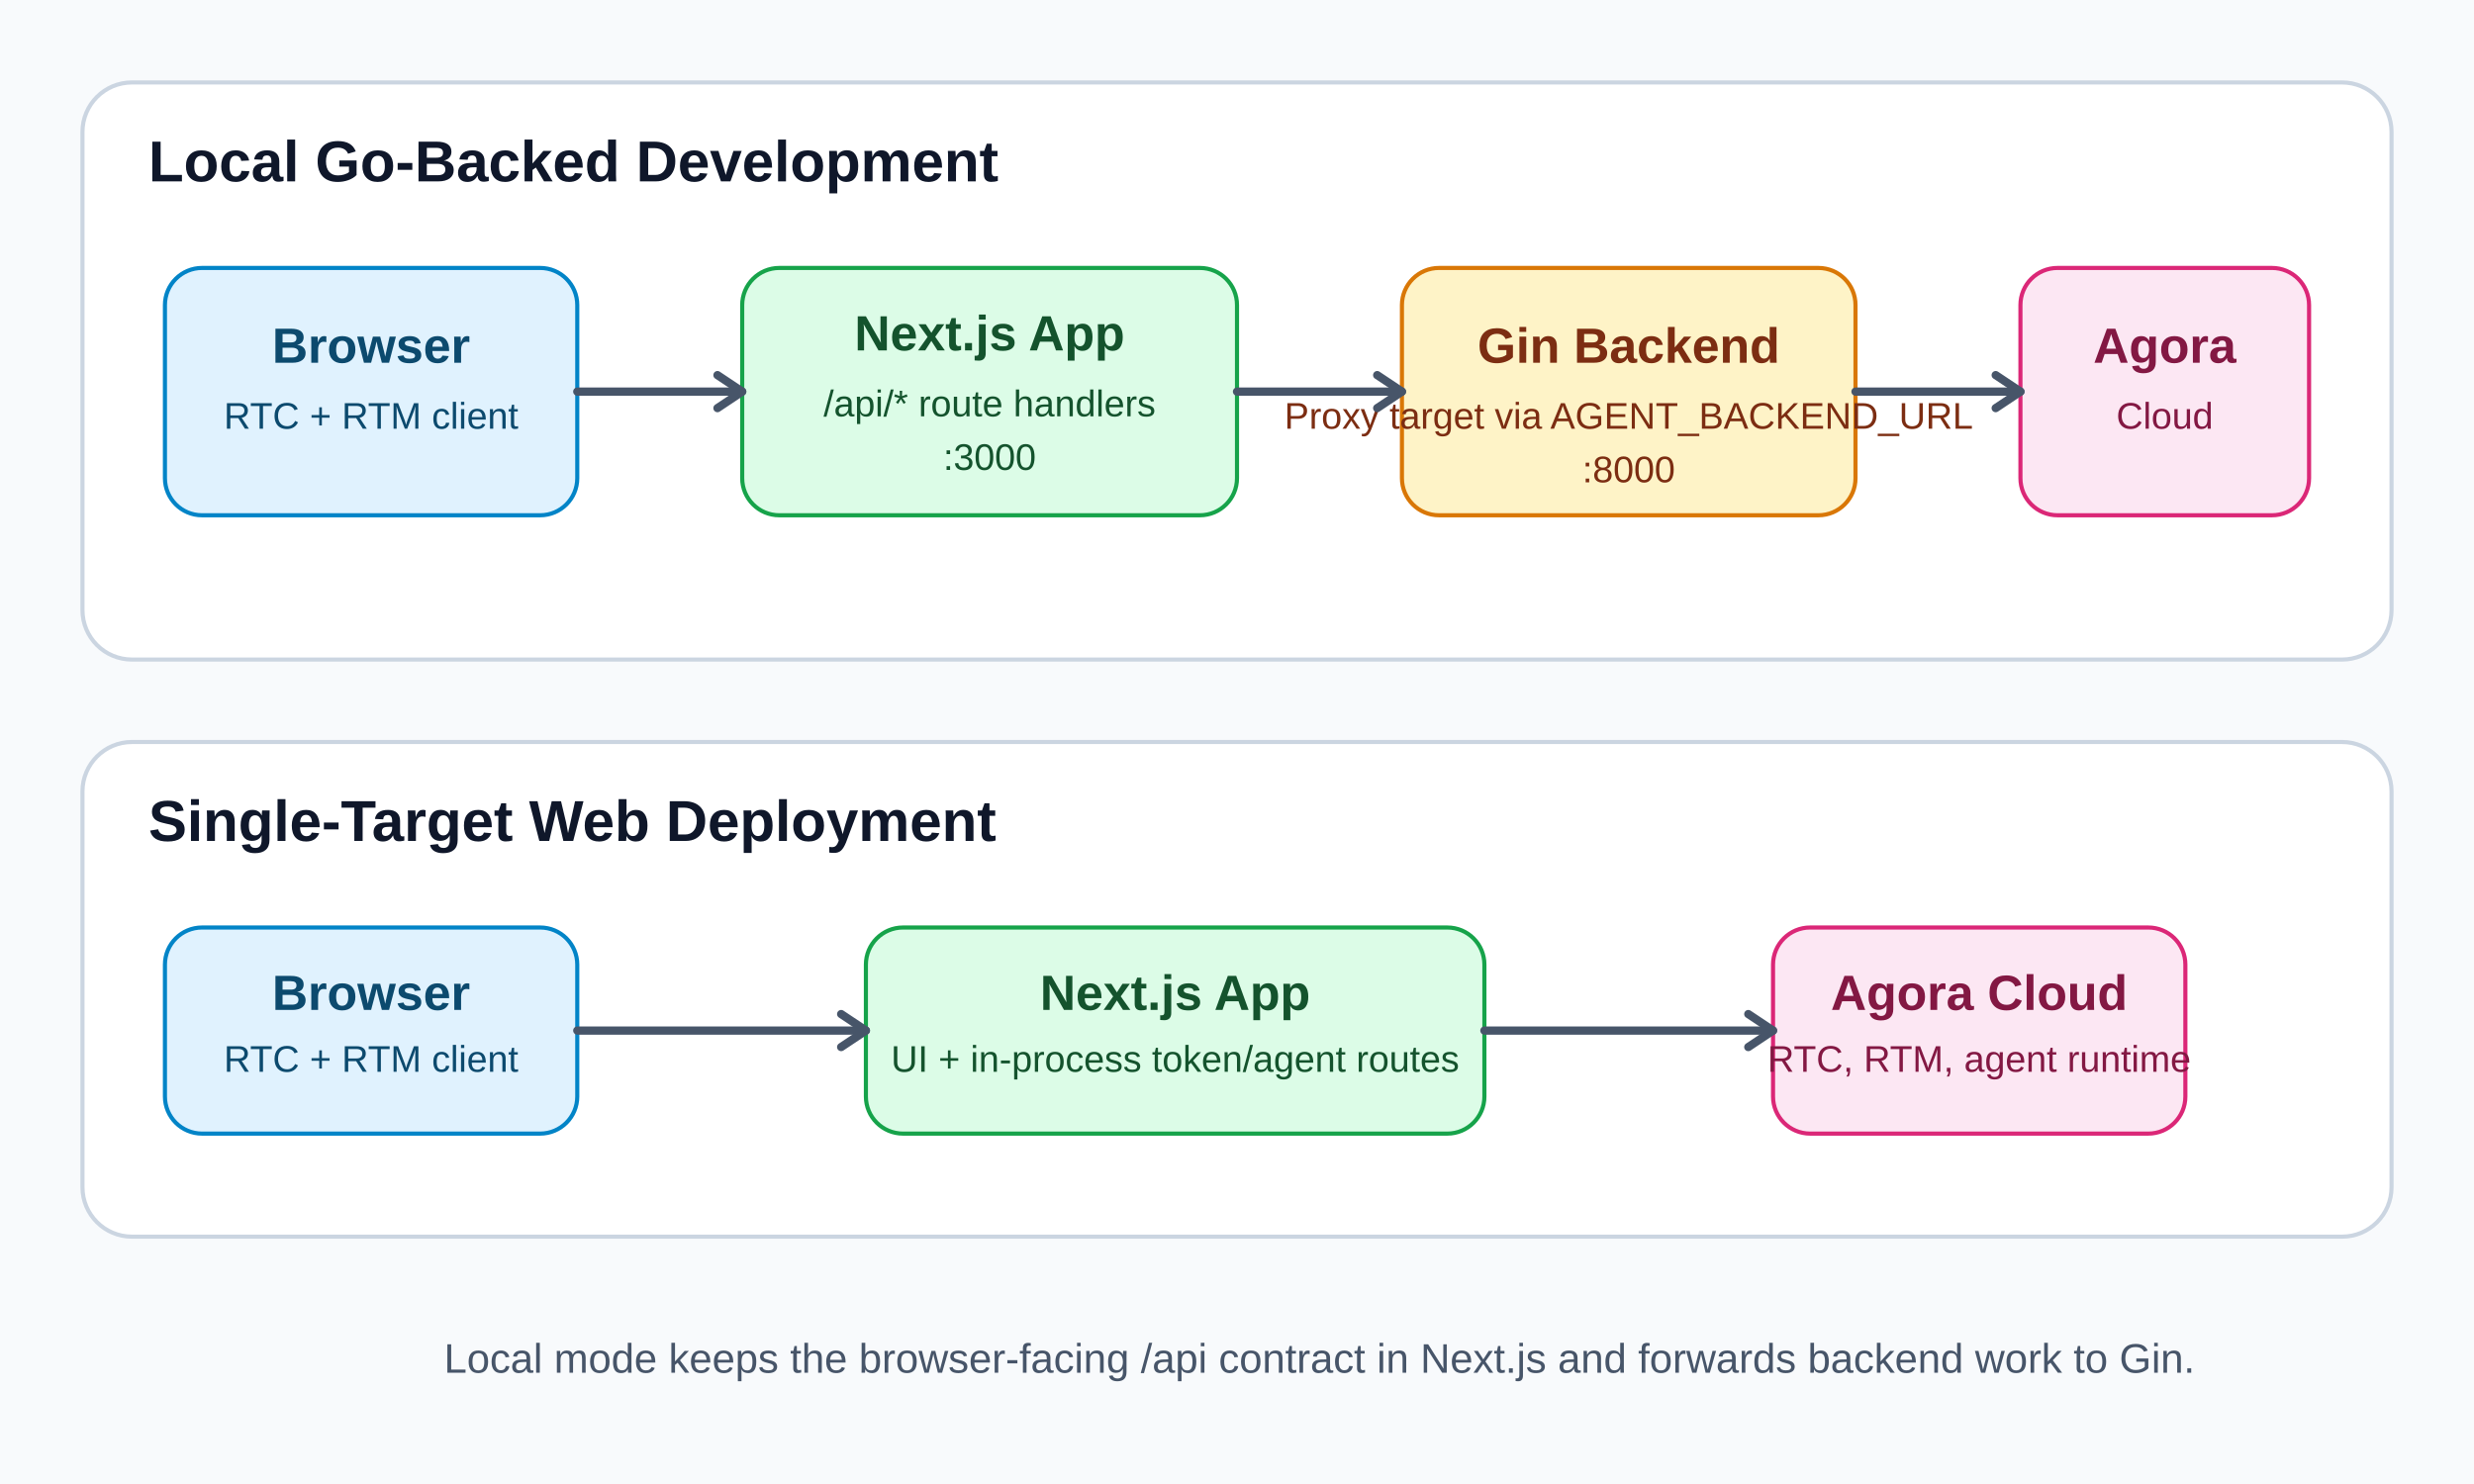
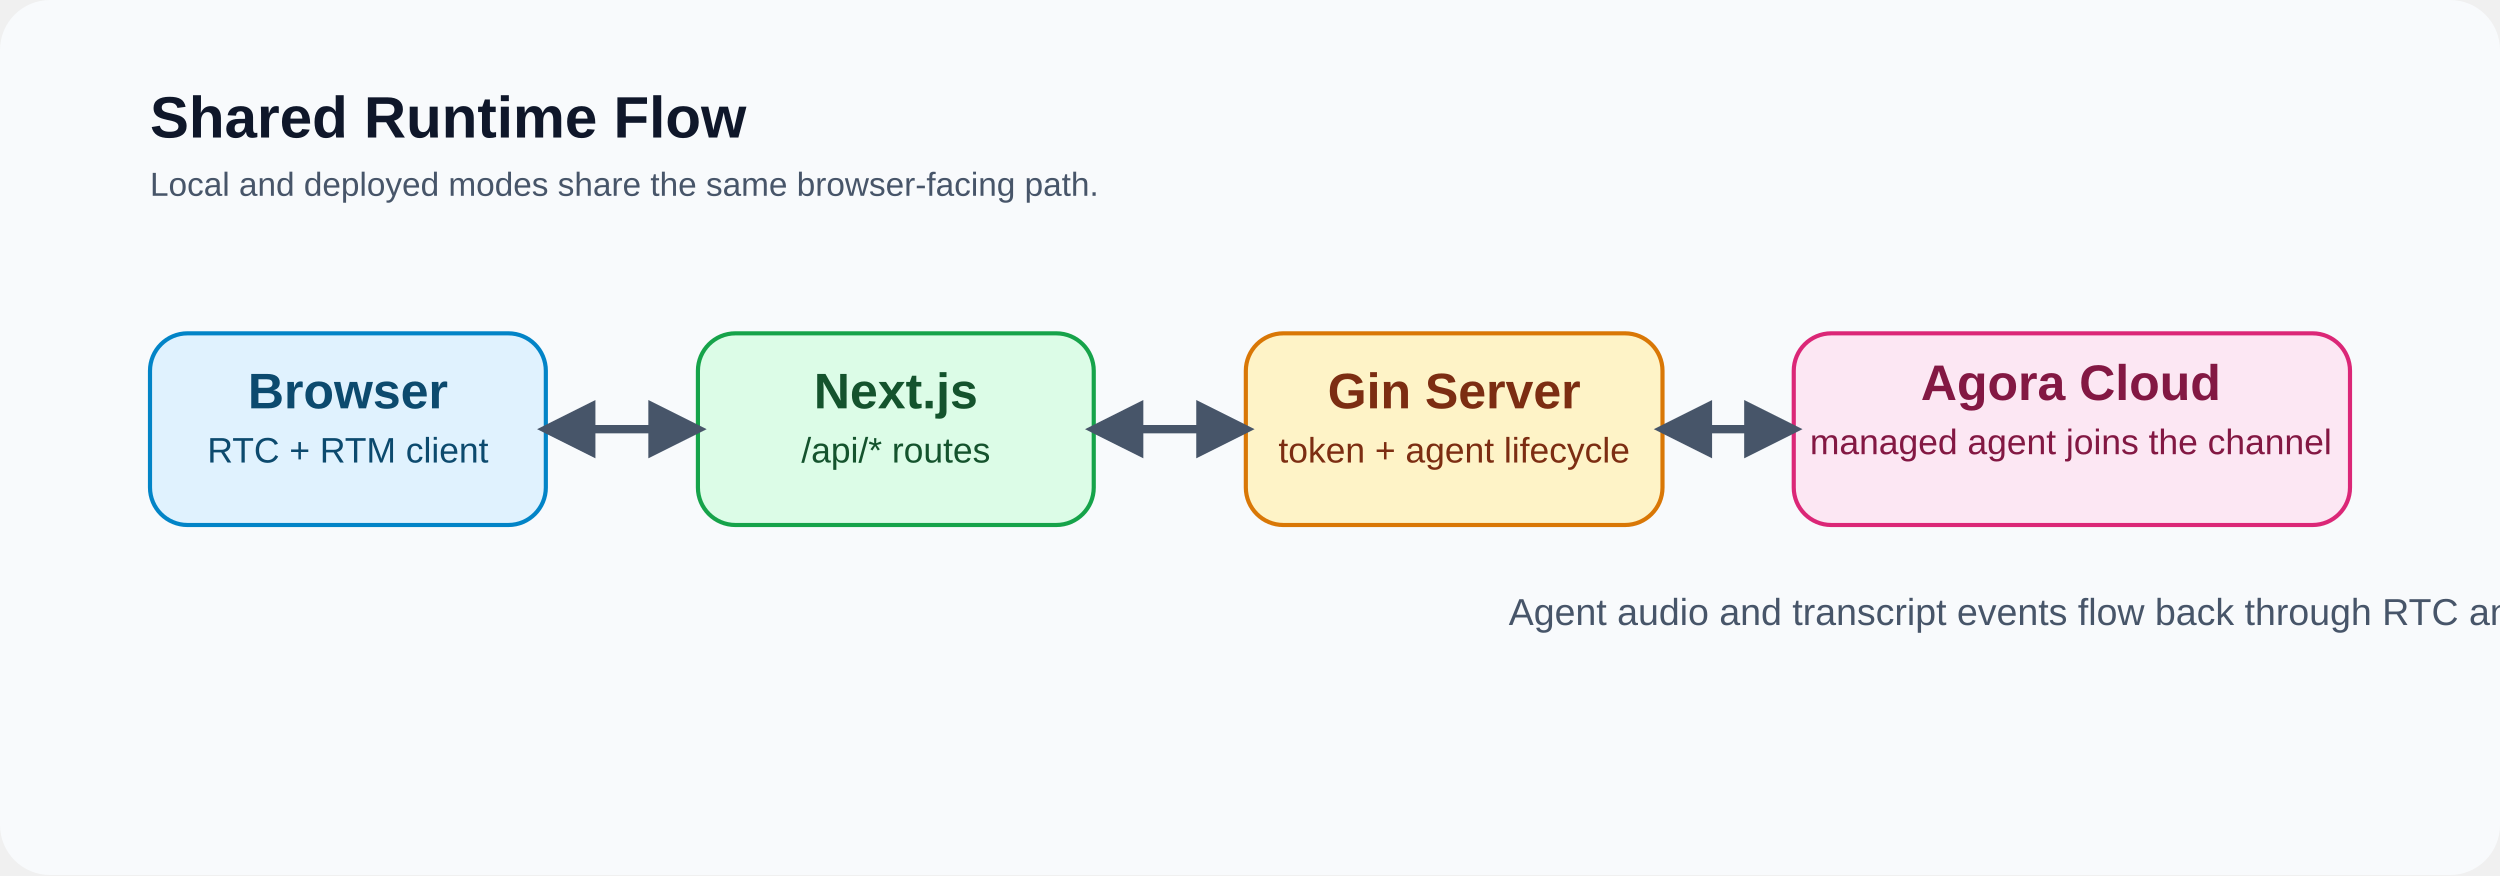
- <svg xmlns="http://www.w3.org/2000/svg" width="1200" height="720" viewBox="0 0 1200 720" fill="none">
-   <rect width="1200" height="720" fill="#F8FAFC" />
-   <rect x="40" y="40" width="1120" height="280" rx="24" fill="#FFFFFF" stroke="#CBD5E1" stroke-width="2" />
-   <rect x="40" y="360" width="1120" height="240" rx="24" fill="#FFFFFF" stroke="#CBD5E1" stroke-width="2" />
-   <text x="72" y="88" fill="#0F172A" font-family="Arial, sans-serif" font-size="28" font-weight="700">Local Go-Backed Development</text>
-   <text x="72" y="408" fill="#0F172A" font-family="Arial, sans-serif" font-size="28" font-weight="700">Single-Target Web Deployment</text>
-   <rect x="80" y="130" width="200" height="120" rx="18" fill="#E0F2FE" stroke="#0284C7" stroke-width="2" />
-   <text x="180" y="176" text-anchor="middle" fill="#0C4A6E" font-family="Arial, sans-serif" font-size="24" font-weight="700">Browser</text>
-   <text x="180" y="208" text-anchor="middle" fill="#0C4A6E" font-family="Arial, sans-serif" font-size="18">RTC + RTM client</text>
-   <rect x="360" y="130" width="240" height="120" rx="18" fill="#DCFCE7" stroke="#16A34A" stroke-width="2" />
-   <text x="480" y="170" text-anchor="middle" fill="#14532D" font-family="Arial, sans-serif" font-size="24" font-weight="700">Next.js App</text>
-   <text x="480" y="202" text-anchor="middle" fill="#14532D" font-family="Arial, sans-serif" font-size="18">/api/* route handlers</text>
-   <text x="480" y="228" text-anchor="middle" fill="#14532D" font-family="Arial, sans-serif" font-size="18">:3000</text>
-   <rect x="680" y="130" width="220" height="120" rx="18" fill="#FEF3C7" stroke="#D97706" stroke-width="2" />
-   <text x="790" y="176" text-anchor="middle" fill="#7C2D12" font-family="Arial, sans-serif" font-size="24" font-weight="700">Gin Backend</text>
-   <text x="790" y="208" text-anchor="middle" fill="#7C2D12" font-family="Arial, sans-serif" font-size="18">Proxy target via AGENT_BACKEND_URL</text>
-   <text x="790" y="234" text-anchor="middle" fill="#7C2D12" font-family="Arial, sans-serif" font-size="18">:8000</text>
-   <rect x="980" y="130" width="140" height="120" rx="18" fill="#FCE7F3" stroke="#DB2777" stroke-width="2" />
-   <text x="1050" y="176" text-anchor="middle" fill="#831843" font-family="Arial, sans-serif" font-size="24" font-weight="700">Agora</text>
-   <text x="1050" y="208" text-anchor="middle" fill="#831843" font-family="Arial, sans-serif" font-size="18">Cloud</text>
-   <rect x="80" y="450" width="200" height="100" rx="18" fill="#E0F2FE" stroke="#0284C7" stroke-width="2" />
-   <text x="180" y="490" text-anchor="middle" fill="#0C4A6E" font-family="Arial, sans-serif" font-size="24" font-weight="700">Browser</text>
-   <text x="180" y="520" text-anchor="middle" fill="#0C4A6E" font-family="Arial, sans-serif" font-size="18">RTC + RTM client</text>
-   <rect x="420" y="450" width="300" height="100" rx="18" fill="#DCFCE7" stroke="#16A34A" stroke-width="2" />
-   <text x="570" y="490" text-anchor="middle" fill="#14532D" font-family="Arial, sans-serif" font-size="24" font-weight="700">Next.js App</text>
-   <text x="570" y="520" text-anchor="middle" fill="#14532D" font-family="Arial, sans-serif" font-size="18">UI + in-process token/agent routes</text>
-   <rect x="860" y="450" width="200" height="100" rx="18" fill="#FCE7F3" stroke="#DB2777" stroke-width="2" />
-   <text x="960" y="490" text-anchor="middle" fill="#831843" font-family="Arial, sans-serif" font-size="24" font-weight="700">Agora Cloud</text>
-   <text x="960" y="520" text-anchor="middle" fill="#831843" font-family="Arial, sans-serif" font-size="18">RTC, RTM, agent runtime</text>
-   <path d="M280 190H360" stroke="#475569" stroke-width="4" stroke-linecap="round" />
-   <path d="M600 190H680" stroke="#475569" stroke-width="4" stroke-linecap="round" />
-   <path d="M900 190H980" stroke="#475569" stroke-width="4" stroke-linecap="round" />
-   <path d="M280 500H420" stroke="#475569" stroke-width="4" stroke-linecap="round" />
-   <path d="M720 500H860" stroke="#475569" stroke-width="4" stroke-linecap="round" />
-   <path d="M348 182L360 190L348 198" stroke="#475569" stroke-width="4" stroke-linecap="round" stroke-linejoin="round" />
-   <path d="M668 182L680 190L668 198" stroke="#475569" stroke-width="4" stroke-linecap="round" stroke-linejoin="round" />
-   <path d="M968 182L980 190L968 198" stroke="#475569" stroke-width="4" stroke-linecap="round" stroke-linejoin="round" />
-   <path d="M408 492L420 500L408 508" stroke="#475569" stroke-width="4" stroke-linecap="round" stroke-linejoin="round" />
-   <path d="M848 492L860 500L848 508" stroke="#475569" stroke-width="4" stroke-linecap="round" stroke-linejoin="round" />
-   <text x="640" y="666" text-anchor="middle" fill="#475569" font-family="Arial, sans-serif" font-size="20">Local mode keeps the browser-facing /api contract in Next.js and forwards backend work to Gin.</text>
+ <svg xmlns="http://www.w3.org/2000/svg" width="1200" height="420" viewBox="0 0 1200 420" fill="none">
+   <defs>
+     <marker id="arrow" viewBox="0 0 10 10" refX="8.5" refY="5" markerWidth="7" markerHeight="7" orient="auto-start-reverse">
+       <path d="M 0 0 L 10 5 L 0 10 z" fill="#475569" />
+     </marker>
+   </defs>
+   <rect width="1200" height="420" rx="24" fill="#F8FAFC" />
+   <text x="72" y="66" fill="#0F172A" font-family="Arial, sans-serif" font-size="28" font-weight="700">Shared Runtime Flow</text>
+   <text x="72" y="94" fill="#475569" font-family="Arial, sans-serif" font-size="16">Local and deployed modes share the same browser-facing path.</text>
+   <rect x="72" y="160" width="190" height="92" rx="18" fill="#E0F2FE" stroke="#0284C7" stroke-width="2" />
+   <text x="167" y="196" text-anchor="middle" fill="#0C4A6E" font-family="Arial, sans-serif" font-size="24" font-weight="700">Browser</text>
+   <text x="167" y="222" text-anchor="middle" fill="#0C4A6E" font-family="Arial, sans-serif" font-size="17">RTC + RTM client</text>
+   <rect x="335" y="160" width="190" height="92" rx="18" fill="#DCFCE7" stroke="#16A34A" stroke-width="2" />
+   <text x="430" y="196" text-anchor="middle" fill="#14532D" font-family="Arial, sans-serif" font-size="24" font-weight="700">Next.js</text>
+   <text x="430" y="222" text-anchor="middle" fill="#14532D" font-family="Arial, sans-serif" font-size="17">/api/* routes</text>
+   <rect x="598" y="160" width="200" height="92" rx="18" fill="#FEF3C7" stroke="#D97706" stroke-width="2" />
+   <text x="698" y="196" text-anchor="middle" fill="#7C2D12" font-family="Arial, sans-serif" font-size="24" font-weight="700">Gin Server</text>
+   <text x="698" y="222" text-anchor="middle" fill="#7C2D12" font-family="Arial, sans-serif" font-size="17">token + agent lifecycle</text>
+   <rect x="861" y="160" width="267" height="92" rx="18" fill="#FCE7F3" stroke="#DB2777" stroke-width="2" />
+   <text x="994" y="192" text-anchor="middle" fill="#831843" font-family="Arial, sans-serif" font-size="24" font-weight="700">Agora Cloud</text>
+   <text x="994" y="218" text-anchor="middle" fill="#831843" font-family="Arial, sans-serif" font-size="17">managed agent joins the channel</text>
+   <line x1="262" y1="206" x2="335" y2="206" stroke="#475569" stroke-width="4" marker-start="url(#arrow)" marker-end="url(#arrow)" />
+   <line x1="525" y1="206" x2="598" y2="206" stroke="#475569" stroke-width="4" marker-start="url(#arrow)" marker-end="url(#arrow)" />
+   <line x1="798" y1="206" x2="861" y2="206" stroke="#475569" stroke-width="4" marker-start="url(#arrow)" marker-end="url(#arrow)" />
+   <text x="994" y="300" text-anchor="middle" fill="#475569" font-family="Arial, sans-serif" font-size="18">Agent audio and transcript events flow back through RTC and RTM.</text>
</svg>
